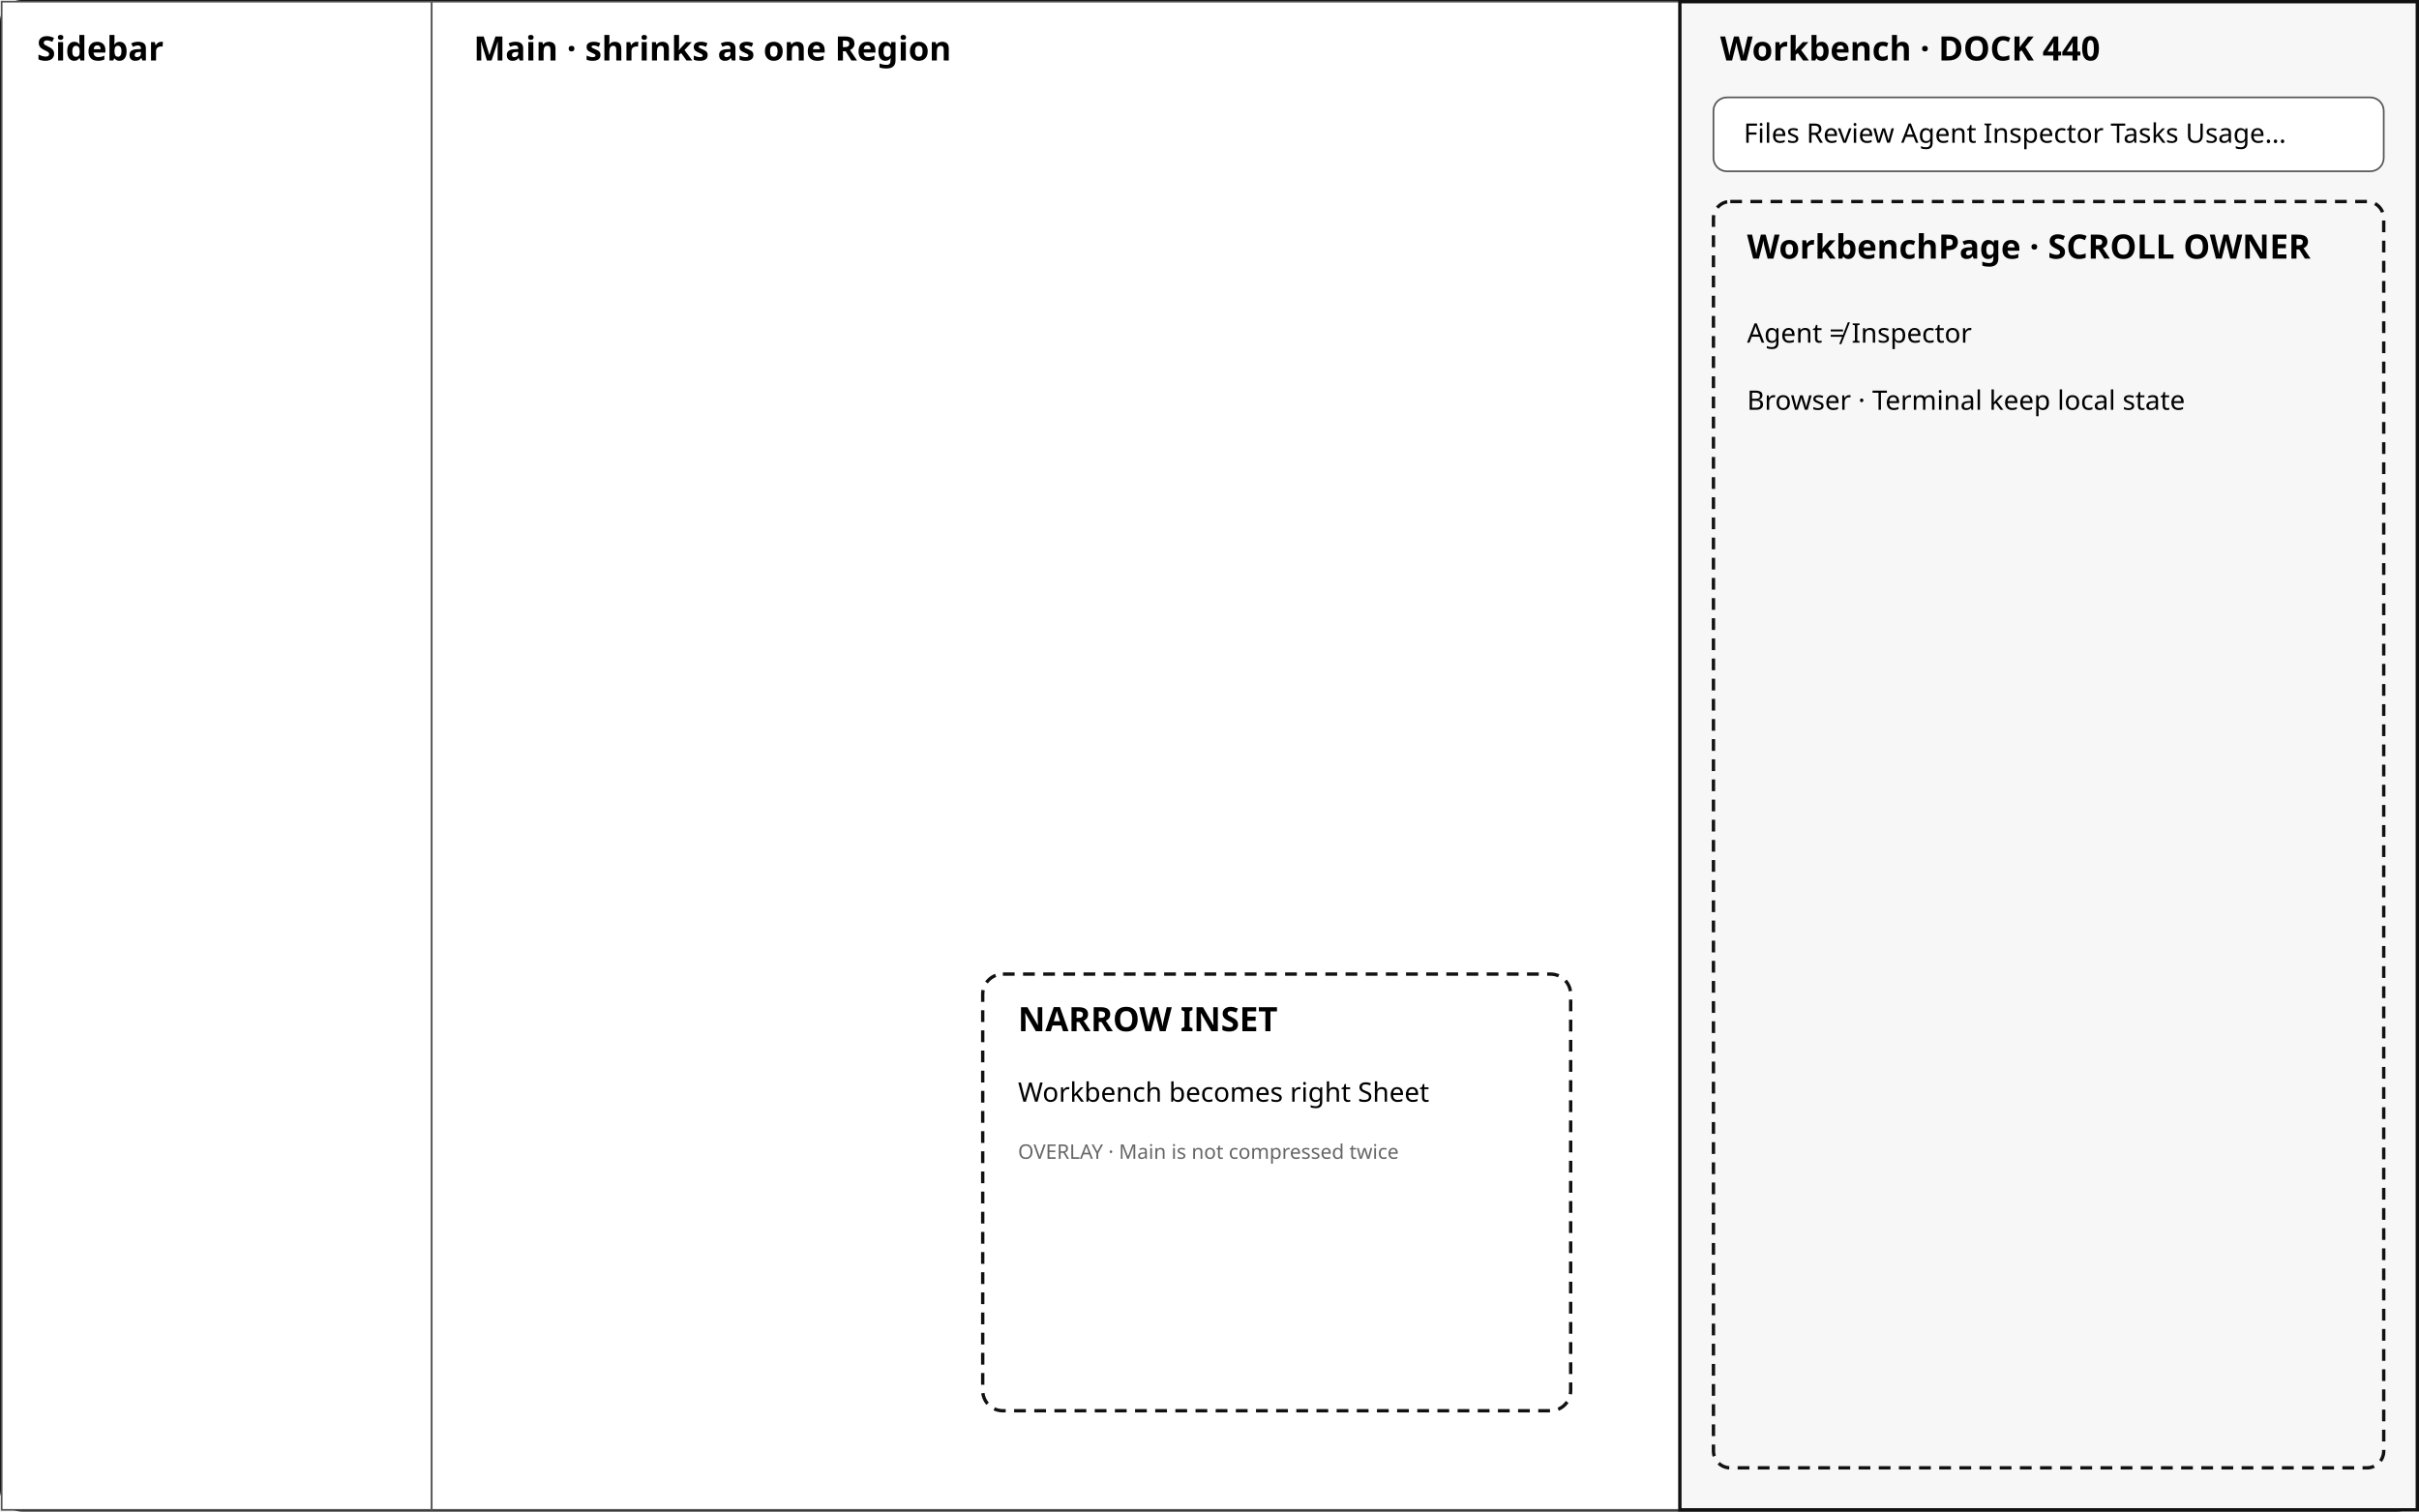
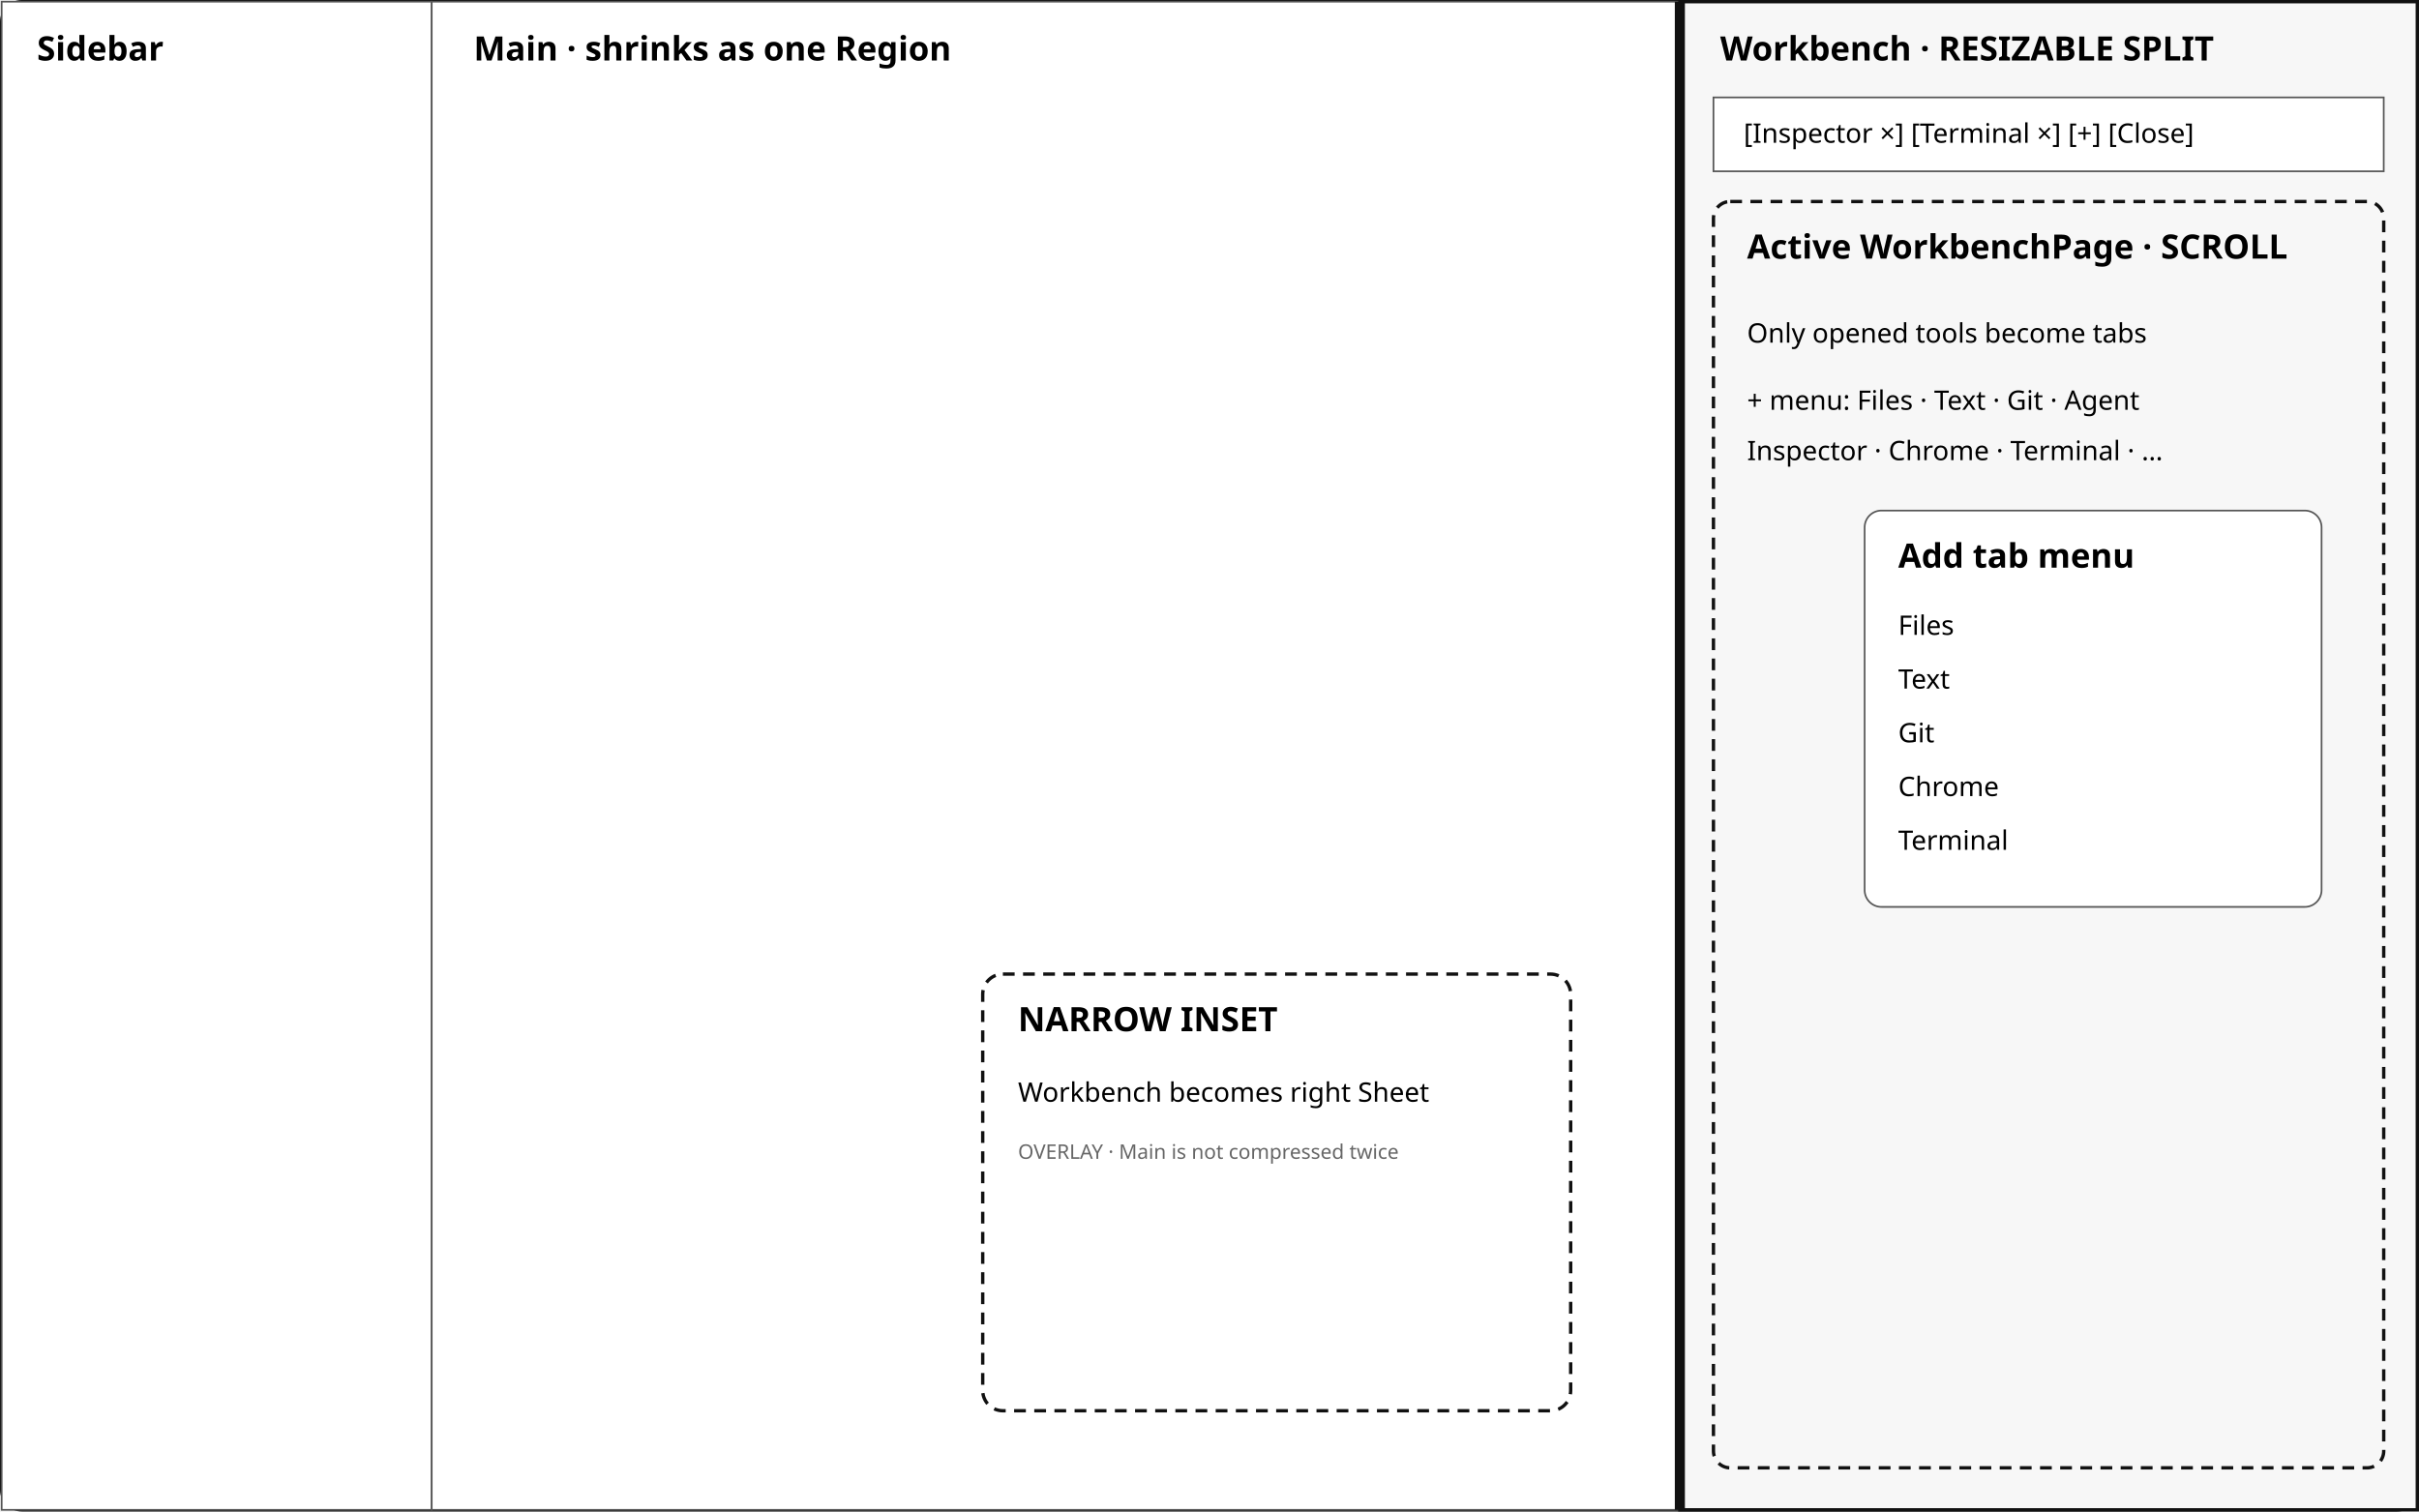
<svg xmlns="http://www.w3.org/2000/svg" width="1440" height="900" viewBox="0 0 1440 900">
  <style>.r{fill:#f7f7f7;stroke:#111;stroke-width:2}.s{fill:#fff;stroke:#555}.o{fill:none;stroke:#111;stroke-width:2;stroke-dasharray:7 5}.t{font:16px system-ui}.h{font:bold 20px system-ui}.m{font:12px system-ui;fill:#666}</style>
  <rect class="r" x="1" y="1" width="1438" height="898" rx="12" />
  <rect class="s" x="1" y="1" width="256" height="898" />
  <text class="h" x="22" y="36">Sidebar</text>
  <rect class="s" x="257" y="1" width="743" height="898" />
  <text class="h" x="282" y="36">Main · shrinks as one Region</text>
  <rect class="r" x="1000" y="1" width="439" height="898" />
-   <text class="h" x="1024" y="36">Workbench · DOCK 440</text>
-   <rect class="s" x="1020" y="58" width="399" height="44" rx="8" />
-   <text class="t" x="1038" y="85">Files Review Agent Inspector Tasks Usage…</text>
+   <line x1="1000" y1="1" x2="1000" y2="899" stroke="#111" stroke-width="6" />
+   <text class="h" x="1024" y="36">Workbench · RESIZABLE SPLIT</text>
+   <rect class="s" x="1020" y="58" width="399" height="44" />
+   <text class="t" x="1038" y="85">[Inspector ×] [Terminal ×]  [+] [Close]</text>
  <rect class="o" x="1020" y="120" width="399" height="754" rx="10" />
-   <text class="h" x="1040" y="154">WorkbenchPage · SCROLL OWNER</text>
-   <text class="t" x="1040" y="204">Agent ≠ Inspector</text>
-   <text class="t" x="1040" y="244">Browser · Terminal keep local state</text>
+   <text class="h" x="1040" y="154">Active WorkbenchPage · SCROLL</text>
+   <text class="t" x="1040" y="204">Only opened tools become tabs</text>
+   <text class="t" x="1040" y="244">+ menu: Files · Text · Git · Agent</text>
+   <text class="t" x="1040" y="274">Inspector · Chrome · Terminal · …</text>
+   <rect class="s" x="1110" y="304" width="272" height="236" rx="10" />
+   <text class="h" x="1130" y="338">Add tab menu</text>
+   <text class="t" x="1130" y="378">Files</text>
+   <text class="t" x="1130" y="410">Text</text>
+   <text class="t" x="1130" y="442">Git</text>
+   <text class="t" x="1130" y="474">Chrome</text>
+   <text class="t" x="1130" y="506">Terminal</text>
  <rect class="o" x="585" y="580" width="350" height="260" rx="12" />
  <text class="h" x="606" y="614">NARROW INSET</text>
  <text class="t" x="606" y="656">Workbench becomes right Sheet</text>
  <text class="m" x="606" y="690">OVERLAY · Main is not compressed twice</text>
</svg>
